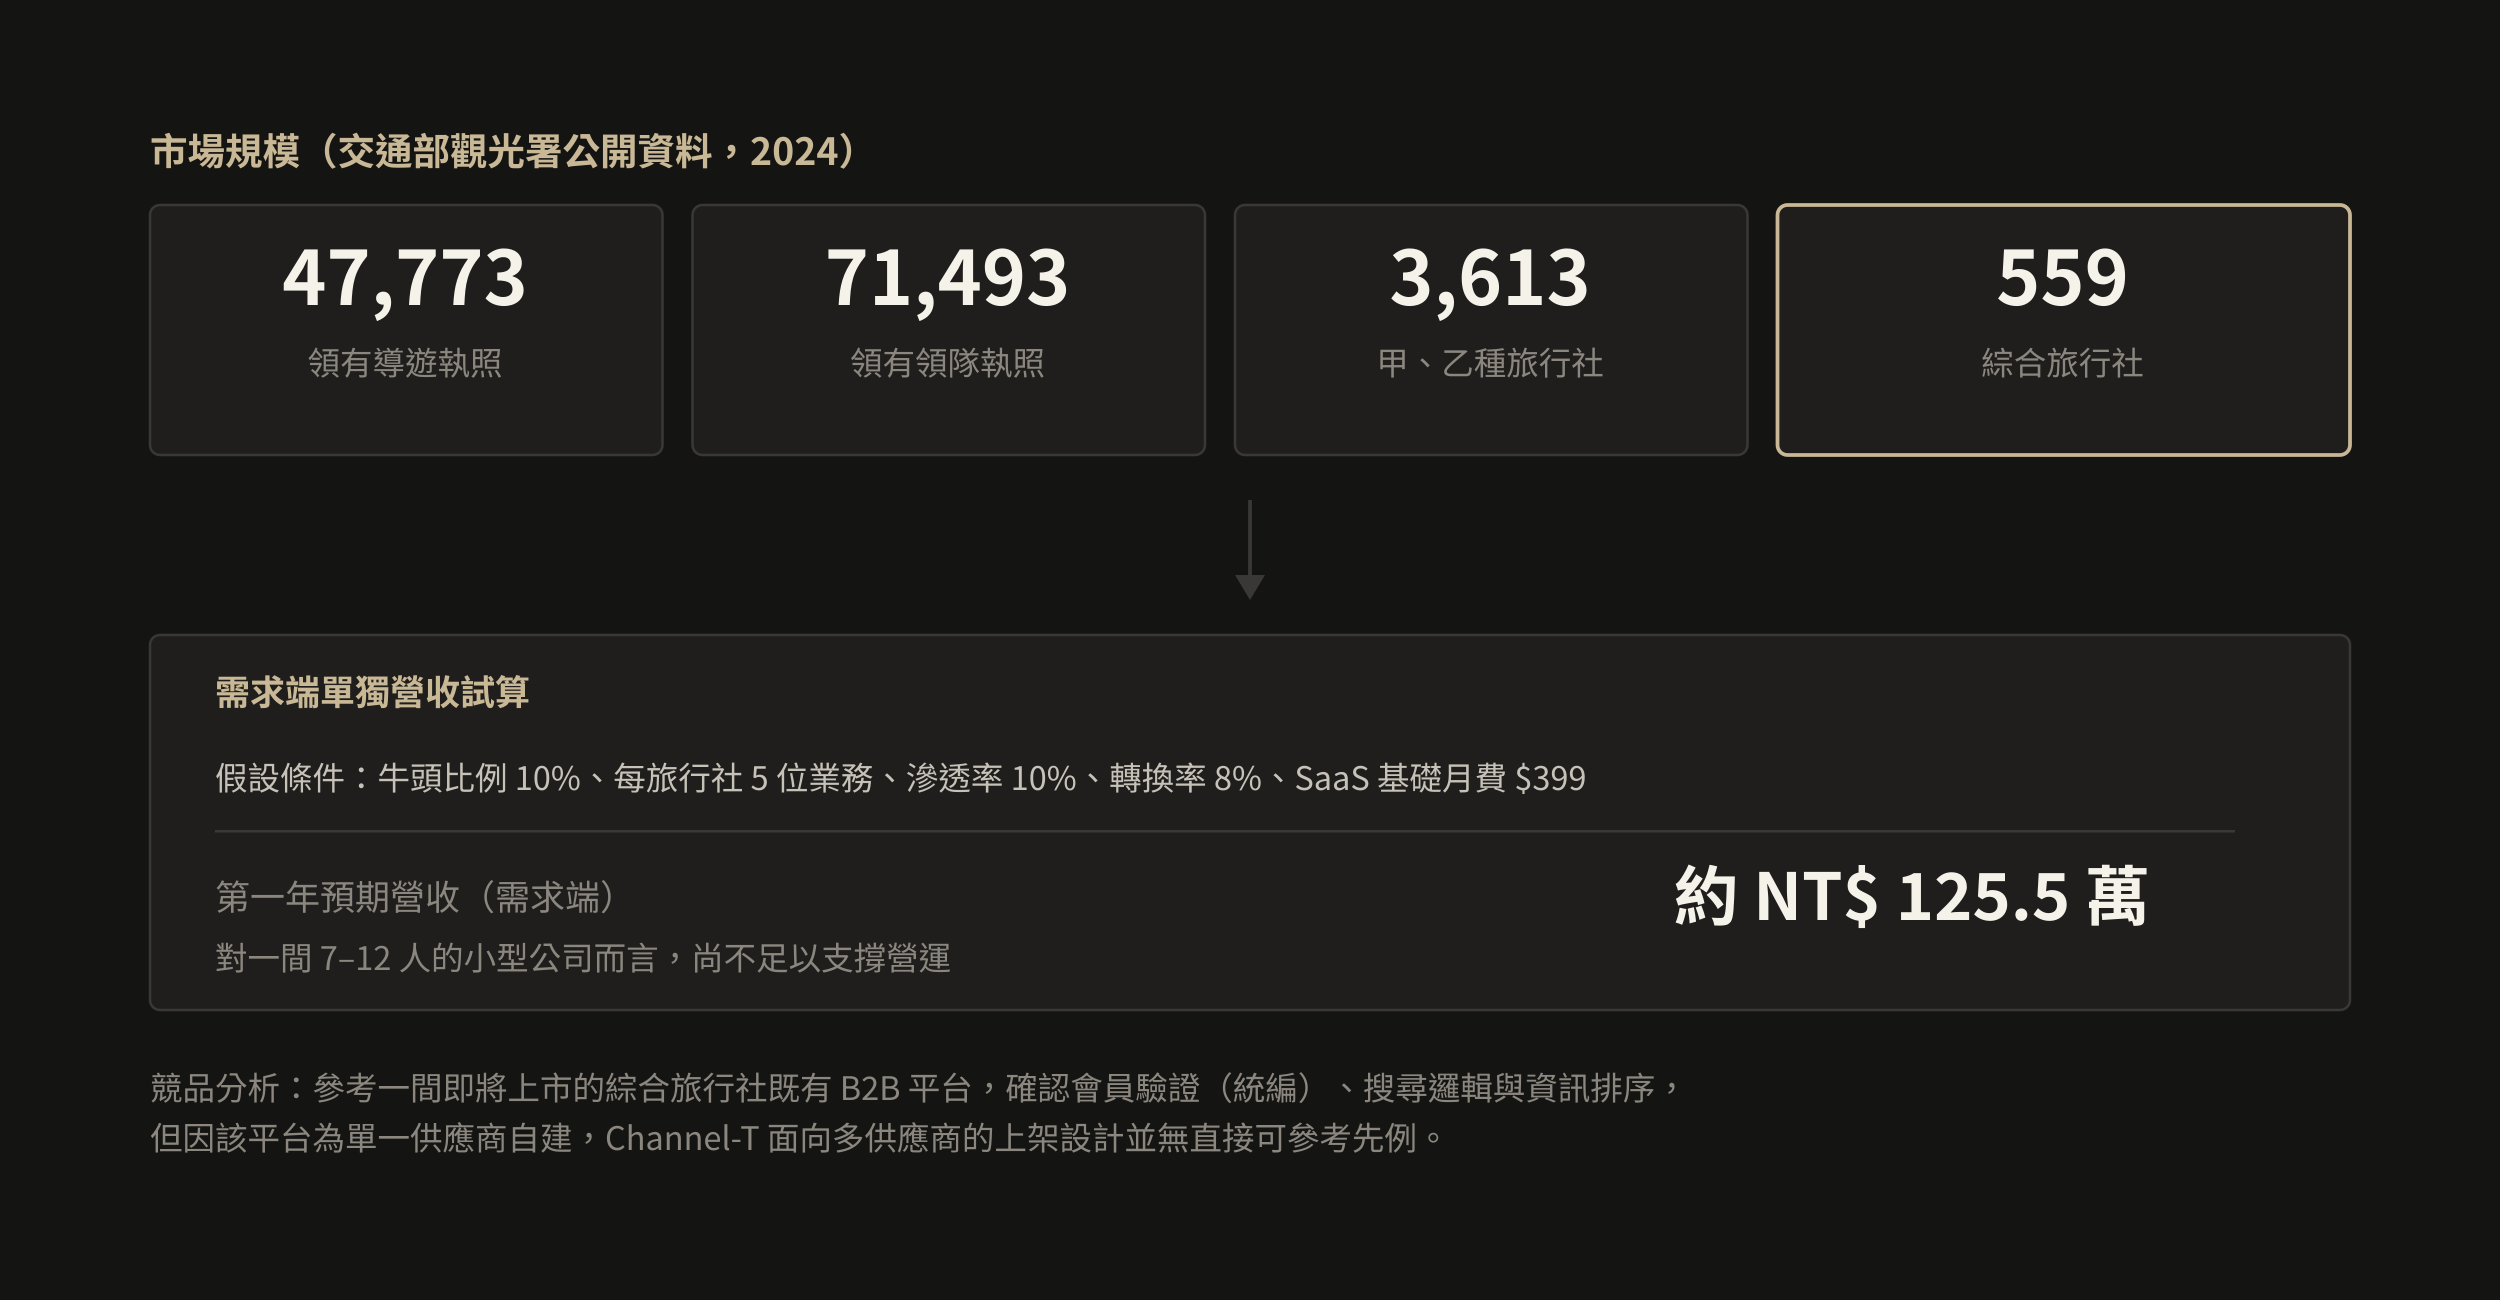
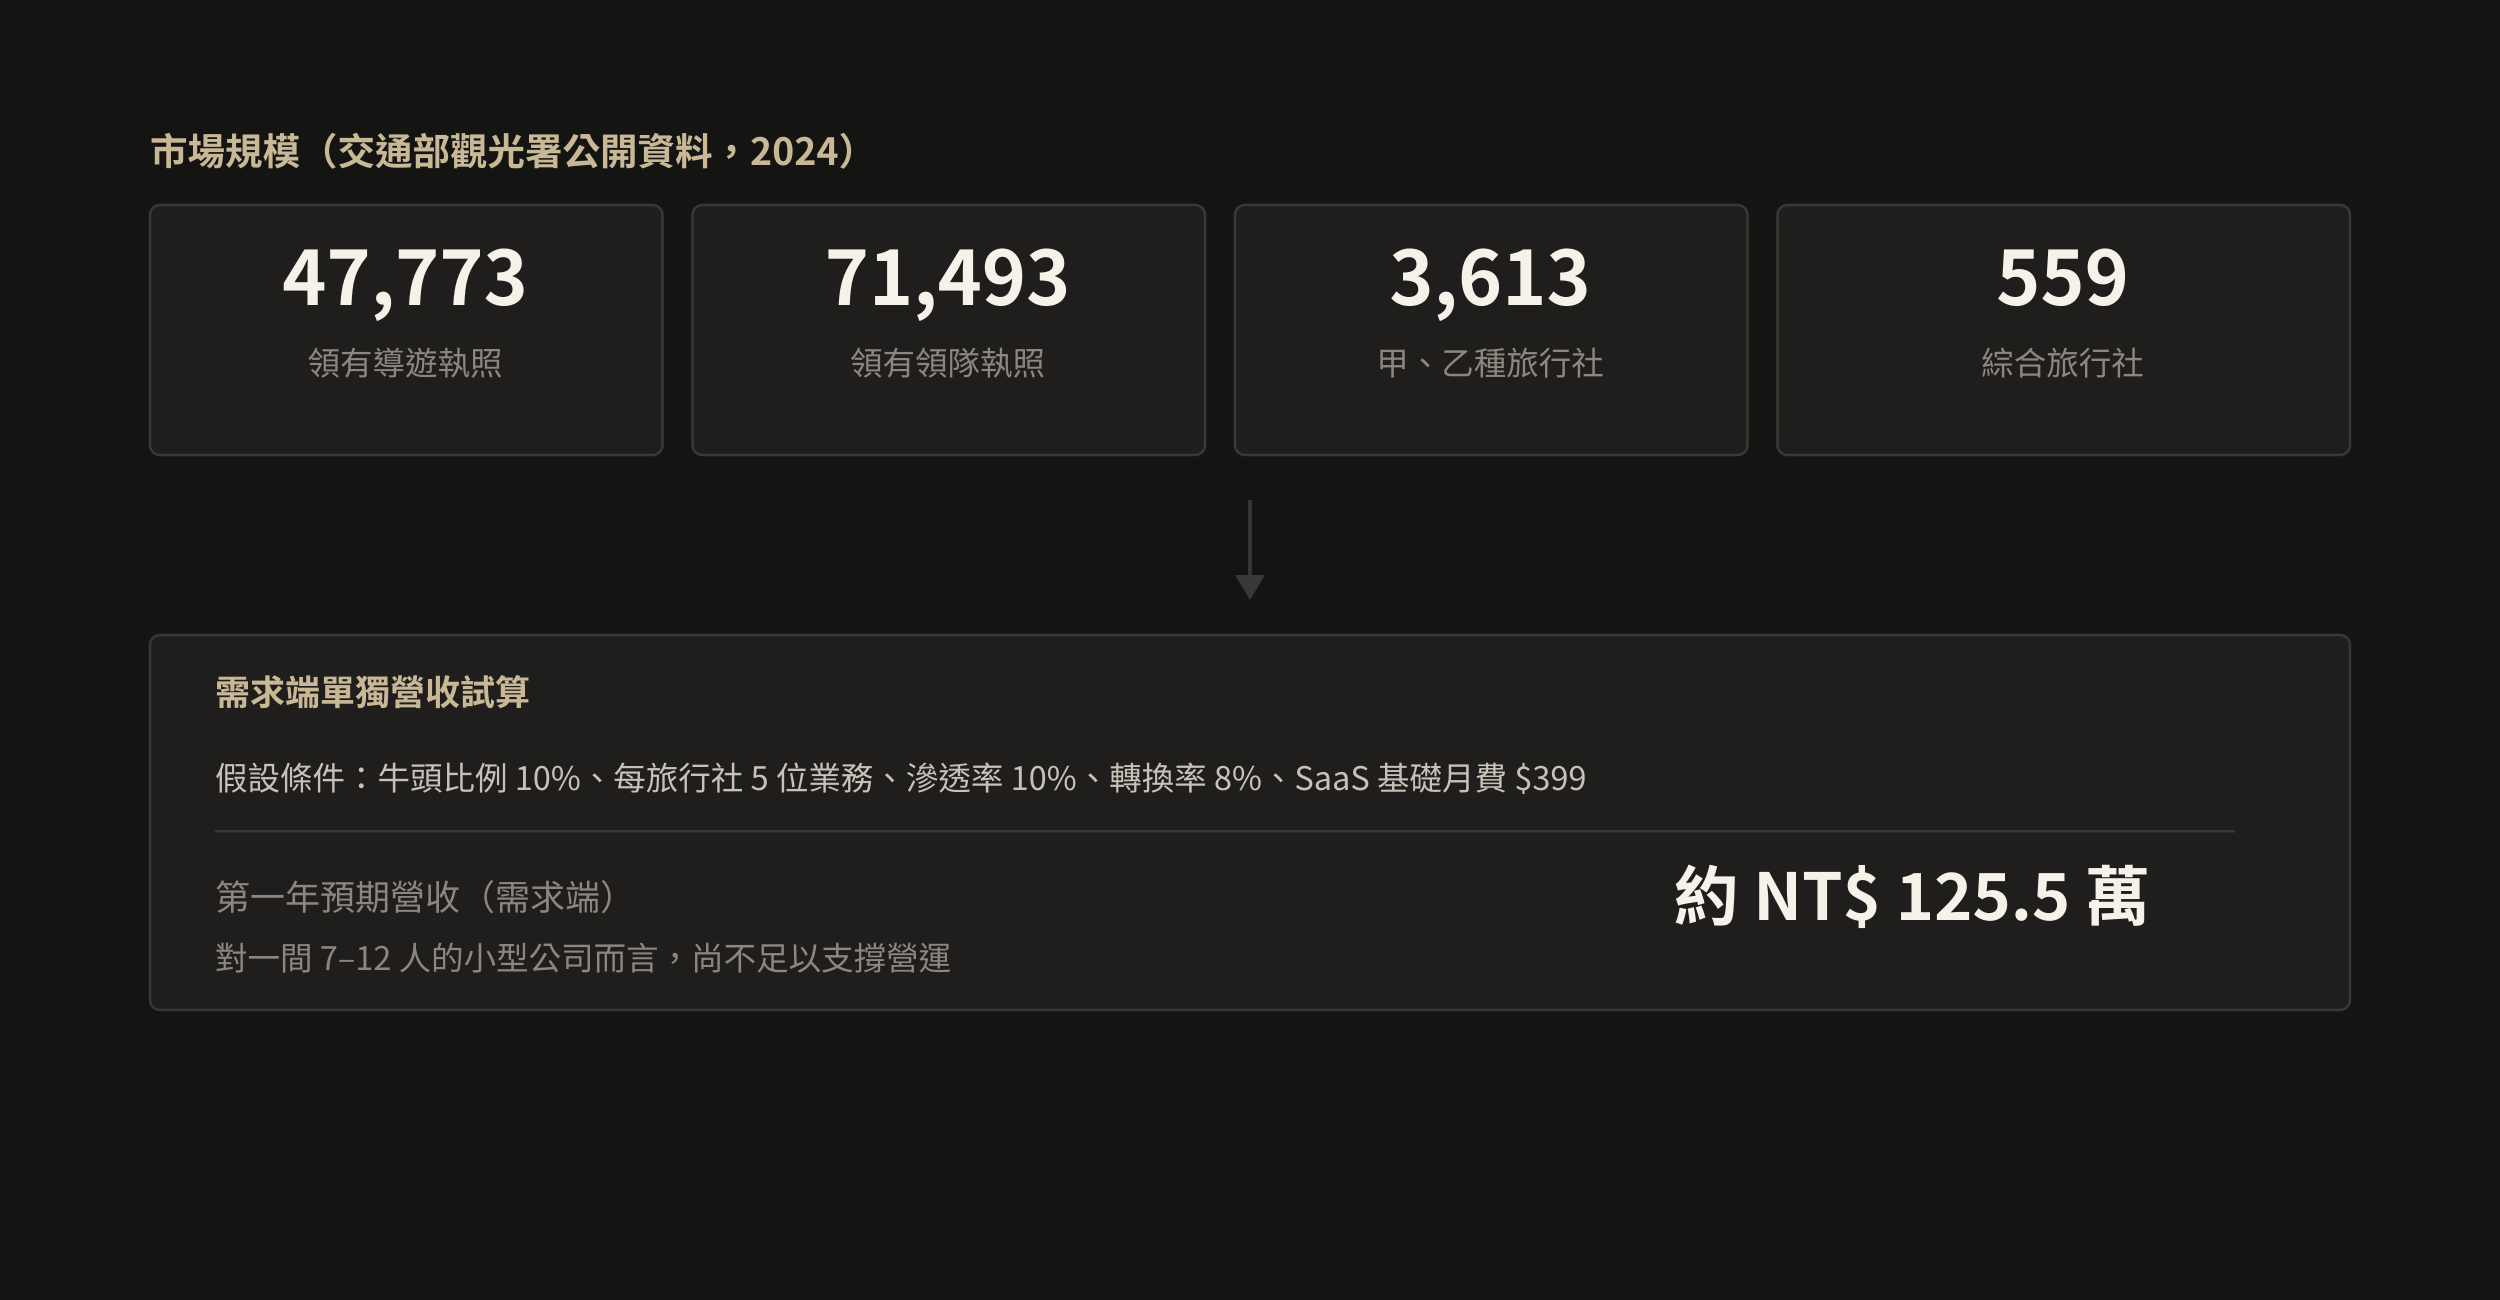
<svg xmlns="http://www.w3.org/2000/svg" viewBox="0 0 1000 520" font-family="Noto Sans CJK TC">
  <rect width="1000" height="520" fill="#141413" />
  <text x="60" y="66" font-size="15" fill="#C9B896" font-weight="600">市場規模（交通部觀光署公開資料，2024）</text>
  <rect x="60" y="82" width="205" height="100" rx="4" fill="#1F1E1D" stroke="#3A3836" />
  <text x="162" y="122" font-size="30" fill="#F5F2EA" text-anchor="middle" font-weight="700">47,773</text>
  <text x="162" y="150" font-size="13" fill="#8B877F" text-anchor="middle">領有導遊執照</text>
  <rect x="277" y="82" width="205" height="100" rx="4" fill="#1F1E1D" stroke="#3A3836" />
  <text x="379" y="122" font-size="30" fill="#F5F2EA" text-anchor="middle" font-weight="700">71,493</text>
  <text x="379" y="150" font-size="13" fill="#8B877F" text-anchor="middle">領有領隊執照</text>
  <rect x="494" y="82" width="205" height="100" rx="4" fill="#1F1E1D" stroke="#3A3836" />
  <text x="596" y="122" font-size="30" fill="#F5F2EA" text-anchor="middle" font-weight="700">3,613</text>
  <text x="596" y="150" font-size="13" fill="#8B877F" text-anchor="middle">甲、乙種旅行社</text>
-   <rect x="711" y="82" width="229" height="100" rx="4" fill="#1F1E1D" stroke="#C9B896" stroke-width="1.5" />
+   <rect x="711" y="82" width="229" height="100" rx="4" fill="#1F1E1D" stroke="#3A3836" />
  <text x="825" y="122" font-size="30" fill="#F5F2EA" text-anchor="middle" font-weight="700">559</text>
  <text x="825" y="150" font-size="13" fill="#8B877F" text-anchor="middle">綜合旅行社</text>
  <line x1="500" y1="200" x2="500" y2="234" stroke="#3A3836" stroke-width="1.5" />
  <polygon points="500,240 494,230 506,230" fill="#3A3836" />
  <rect x="60" y="254" width="880" height="150" rx="4" fill="#1F1E1D" stroke="#3A3836" />
  <text x="86" y="282" font-size="14" fill="#C9B896" font-weight="600">需求端單獨營收試算</text>
  <text x="86" y="316" font-size="13" fill="#C7C2B8">假設條件：牛頭比例 10%、每旅行社 5 位業務、滲透率 10%、轉換率 8%、SaaS 基礎月費 $399</text>
  <rect x="86" y="332" width="808" height="1" fill="#3A3836" />
  <text x="86" y="364" font-size="14" fill="#8B877F">第一年預期營收（需求端）</text>
  <text x="860" y="368" font-size="26" fill="#F5F2EA" text-anchor="end" font-weight="700">約 NT$ 125.5 萬</text>
  <text x="86" y="388" font-size="13" fill="#8B877F">對一間 7–12 人的小型公司而言，尚不足以支撐營運</text>
-   <text x="60" y="440" font-size="13" fill="#8B877F">競品分析：參考一間即將上市的綜合旅行社既有 B2B 平台，確認會員驗證（統編）、搜尋邏輯與資訊排序，</text>
-   <text x="60" y="460" font-size="13" fill="#8B877F">但因該平台為單一供應商自建，Channel-T 面向多供應商的上架設計並無直接可參考先例。</text>
</svg>
